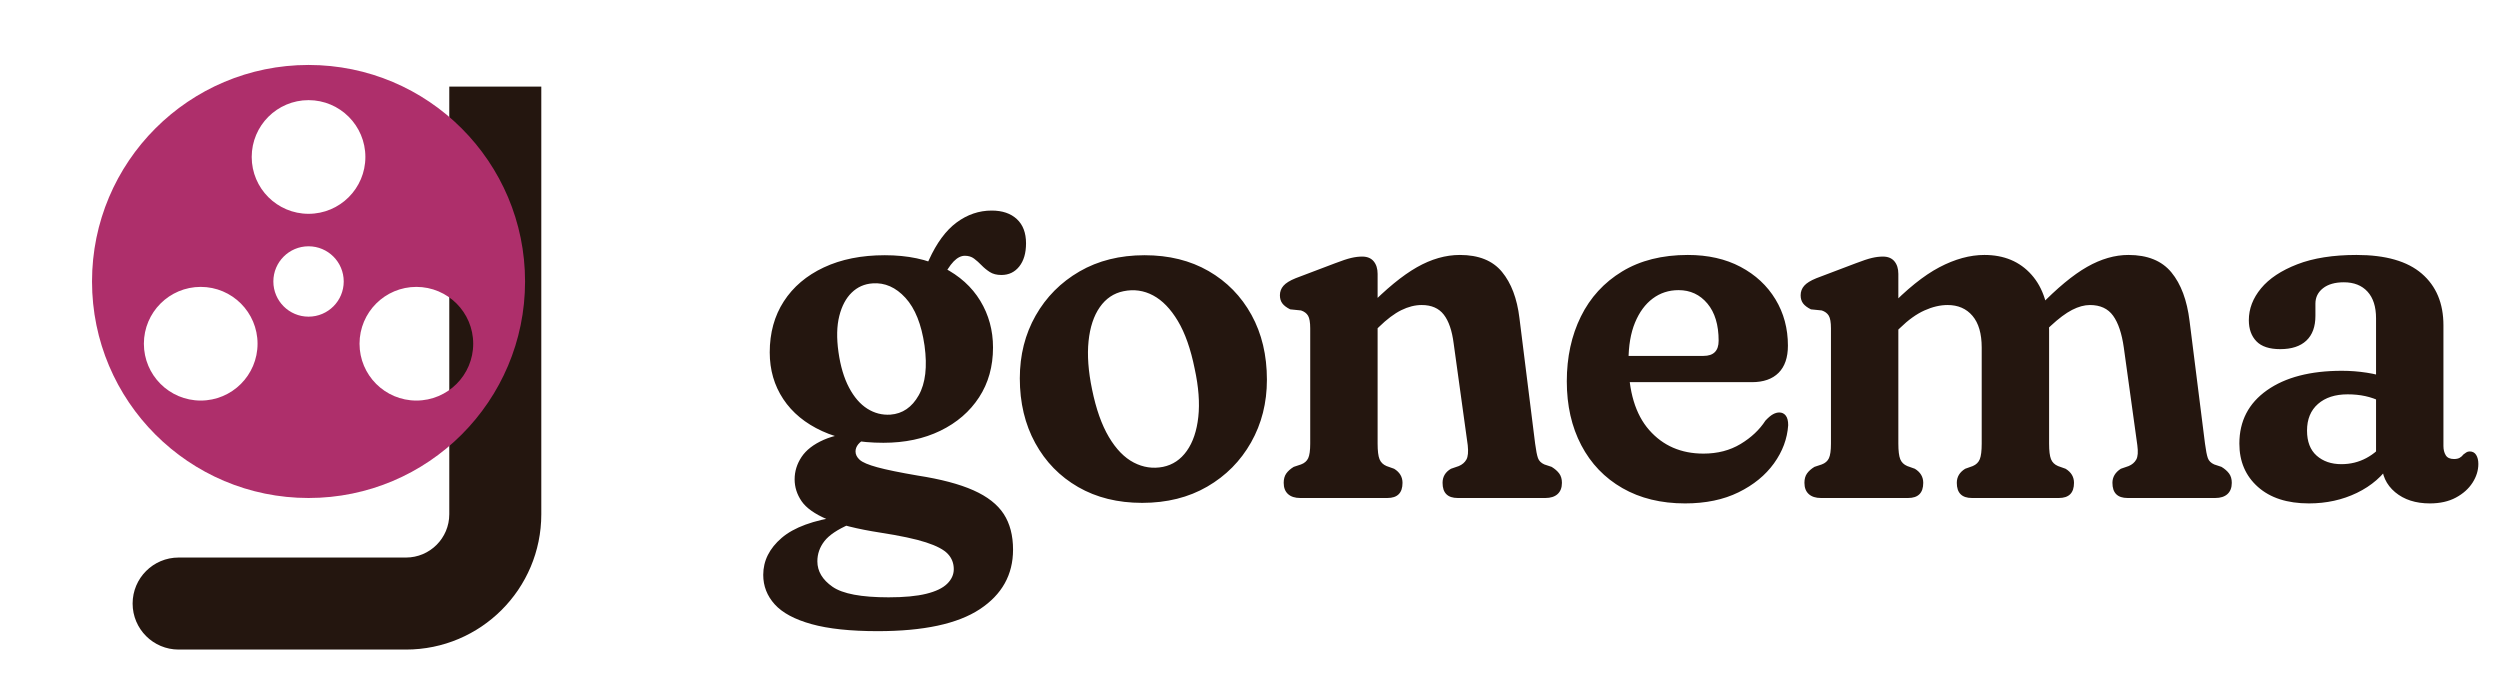
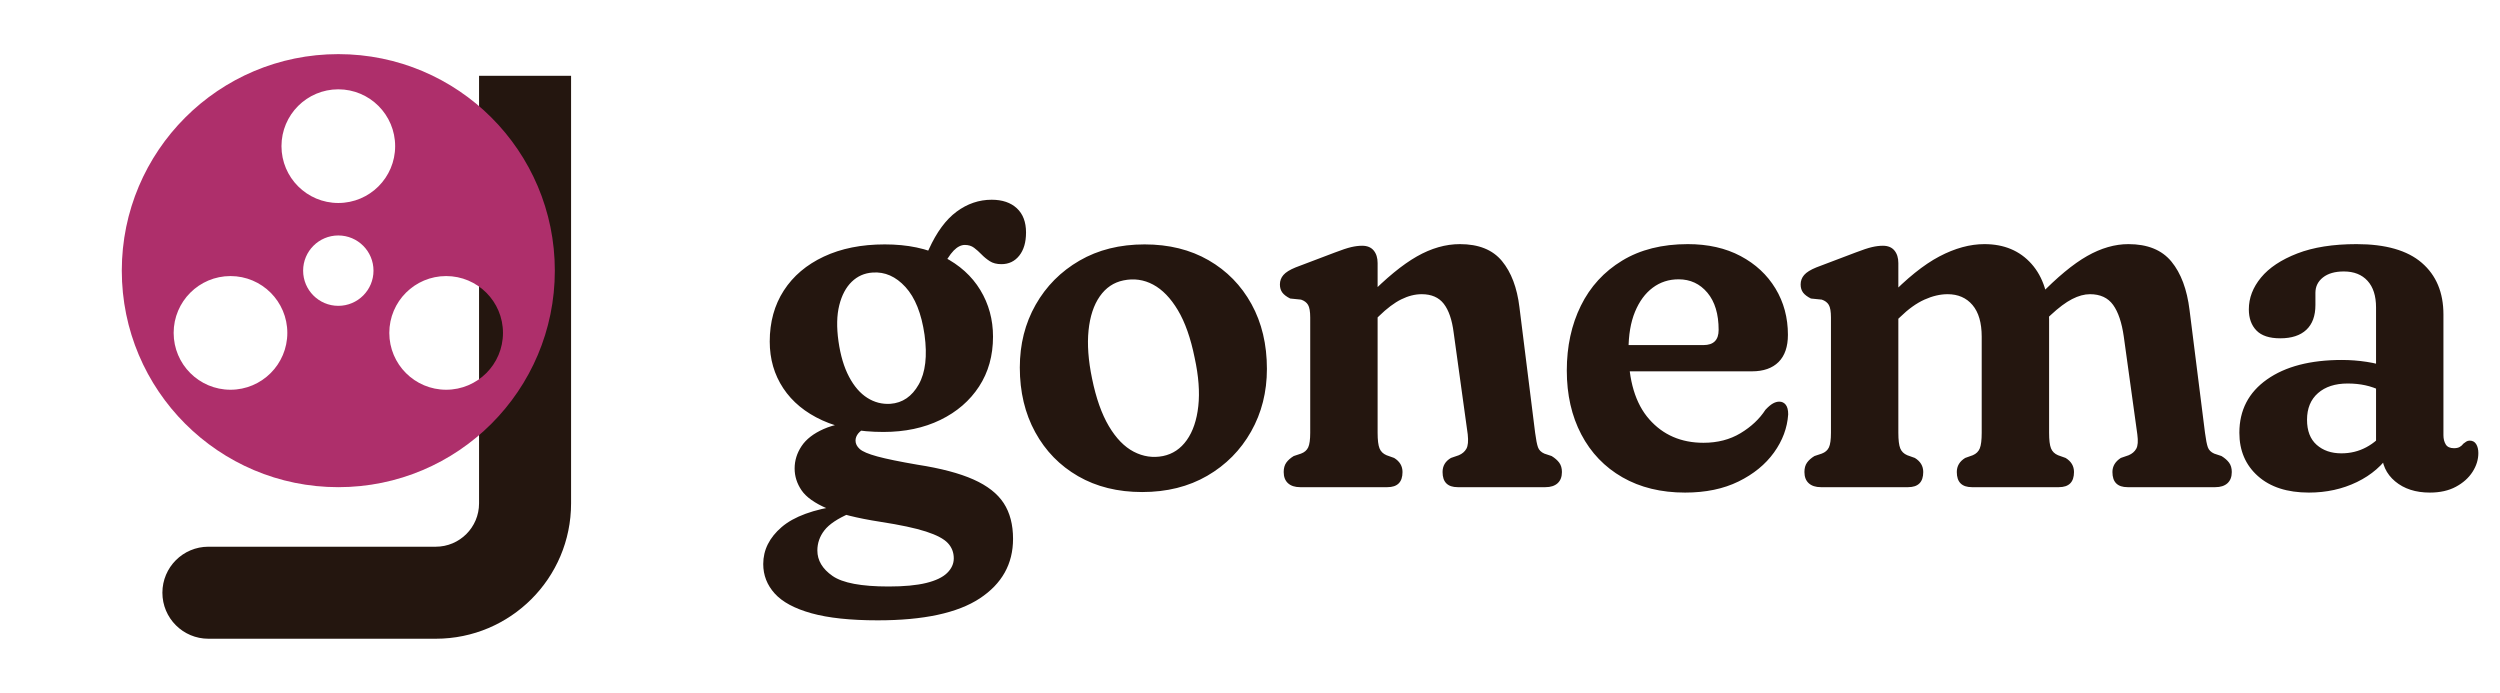
<svg xmlns="http://www.w3.org/2000/svg" viewBox="0 0 923.7 256" width="923.7" height="256" role="img" aria-labelledby="t">
  <g id="symbol">
-     <path fill="#24160F" d="M166 32 H200 V190 A50 50 0 0 1 150 240 H66 A17.0 17.0 0 0 1 66 206 H150 A16 16 0 0 0 166 190 Z" />
-     <path fill="#AE2F6B" fill-rule="evenodd" d="M34 104 A80 80 0 1 1 194 104 A80 80 0 1 1 34 104 Z M101 104 A13 13 0 1 0 127 104 A13 13 0 1 0 101 104 Z M93 58 A21 21 0 1 0 135 58 A21 21 0 1 0 93 58 Z M132.84 127 A21 21 0 1 0 174.84 127 A21 21 0 1 0 132.84 127 Z M53.16 127 A21 21 0 1 0 95.16 127 A21 21 0 1 0 53.16 127 Z" />
+     <path fill="#24160F" d="M177 28 H211 V186 A50 50 0 0 1 161 236 H77 A17.0 17.0 0 0 1 77 202 H161 A16 16 0 0 0 177 186 Z" />
+     <path fill="#AE2F6B" fill-rule="evenodd" d="M45 100 A80 80 0 1 1 205 100 A80 80 0 1 1 45 100 Z M112 100 A13 13 0 1 0 138 100 A13 13 0 1 0 112 100 Z M104 54 A21 21 0 1 0 146 54 A21 21 0 1 0 104 54 Z M143.84 123 A21 21 0 1 0 185.84 123 A21 21 0 1 0 143.84 123 Z M64.16 123 A21 21 0 1 0 106.16 123 A21 21 0 1 0 64.16 123 Z" />
  </g>
-   <g id="wordmark" transform="translate(280 184)">
+   <g id="wordmark" transform="translate(280 180)">
    <path fill="#24160F" d="M59 -8.3Q49.1 -10 44.15 -11.35Q39.2 -12.7 37.65 -14.1Q36.1 -15.5 36.1 -17.2Q36.1 -18.6 37.1 -19.85Q38.1 -21.1 40.4 -22.2L39.1 -24.3Q30 -24 24.35 -21.5Q18.7 -19 16.15 -15.15Q13.6 -11.3 13.6 -6.9Q13.6 -2.6 16.15 1.15Q18.7 4.9 25.55 7.85Q32.4 10.8 45.3 12.8Q56.3 14.5 62.15 16.4Q68 18.3 70.2 20.65Q72.4 23 72.4 26.3Q72.4 29.3 69.95 31.7Q67.5 34.1 62.2 35.4Q56.9 36.7 48.3 36.7Q33.2 36.7 27.6 32.8Q22 28.9 22 23.4Q22 19.3 24.6 15.95Q27.2 12.6 33.9 9.7L30.5 6.8Q15.6 8.9 8.8 14.75Q2 20.6 2 28.4Q2 34.6 6.25 39.3Q10.5 44 19.85 46.6Q29.2 49.2 44.3 49.2Q69.7 49.2 82 41.1Q94.3 33 94.3 19.1Q94.3 11.2 90.85 5.9Q87.4 0.6 79.65 -2.85Q71.9 -6.3 59 -8.3ZM60.2 -81.6 67.4 -79.7Q70.3 -85.3 72.35 -87.4Q74.4 -89.5 76.5 -89.5Q78.5 -89.5 79.9 -88.45Q81.3 -87.4 82.65 -86Q84 -84.6 85.7 -83.5Q87.4 -82.4 90 -82.4Q94.1 -82.4 96.6 -85.55Q99.1 -88.7 99.1 -94.1Q99.1 -99.9 95.7 -103.05Q92.3 -106.2 86.4 -106.2Q79.4 -106.2 73.45 -101.8Q67.5 -97.4 63.2 -87.9ZM86.9 -55.6Q86.9 -65.1 82.2 -72.85Q77.5 -80.6 68.55 -85.15Q59.6 -89.7 46.9 -89.7Q34 -89.7 24.4 -85.2Q14.8 -80.7 9.6 -72.65Q4.4 -64.6 4.4 -53.8Q4.4 -44.1 9.4 -36.55Q14.4 -29 23.8 -24.7Q33.2 -20.4 46.4 -20.4Q58.3 -20.4 67.45 -24.85Q76.6 -29.3 81.75 -37.2Q86.9 -45.1 86.9 -55.6ZM42.4 -79.3Q49.2 -79.8 54.55 -73.95Q59.9 -68.1 61.6 -56.3Q63.2 -44.6 59.45 -37.95Q55.7 -31.3 49 -30.8Q44.4 -30.5 40.45 -33Q36.5 -35.5 33.7 -40.8Q30.9 -46.1 29.8 -53.9Q28.7 -61.7 30.1 -67.25Q31.5 -72.8 34.7 -75.9Q37.9 -79 42.4 -79.3Z M142.9 -89.7Q156.4 -89.7 166.55 -83.85Q176.7 -78 182.4 -67.65Q188.1 -57.3 188.1 -43.7Q188.1 -30.9 182.25 -20.55Q176.4 -10.2 166.05 -4.2Q155.7 1.8 142 1.8Q128.5 1.8 118.35 -4.05Q108.2 -9.9 102.5 -20.3Q96.8 -30.7 96.8 -44.2Q96.8 -57.1 102.65 -67.4Q108.5 -77.7 118.85 -83.7Q129.2 -89.7 142.9 -89.7ZM149.7 -11.5Q155.1 -12.6 158.5 -17.4Q161.9 -22.2 162.75 -29.95Q163.6 -37.7 161.4 -47.8Q159.2 -58.7 155.2 -65.4Q151.2 -72.1 146.05 -74.85Q140.9 -77.6 135.1 -76.4Q129.7 -75.3 126.35 -70.5Q123 -65.7 122.2 -57.95Q121.4 -50.2 123.5 -40.1Q125.7 -29.3 129.7 -22.55Q133.7 -15.8 138.9 -13.1Q144.1 -10.4 149.7 -11.5Z M229 -82.8V-20.1Q229 -16.1 229.7 -14.35Q230.4 -12.6 232.3 -11.8L235.1 -10.8Q238.2 -8.9 238.2 -5.6Q238.2 0 232.6 0H200.4Q197.5 0 195.9 -1.45Q194.3 -2.9 194.3 -5.6Q194.3 -7.7 195.25 -9.05Q196.2 -10.4 198 -11.5L200.7 -12.4Q202.6 -13.1 203.35 -14.7Q204.1 -16.3 204.1 -20.1V-62.7Q204.1 -66 203.3 -67.35Q202.5 -68.7 200.7 -69.3L196.7 -69.7Q194.7 -70.7 193.8 -71.9Q192.9 -73.1 192.9 -74.9Q192.9 -76.9 194.2 -78.4Q195.5 -79.9 198.7 -81.2L213.2 -86.7Q217.1 -88.2 219.25 -88.7Q221.4 -89.2 223.3 -89.2Q226.1 -89.2 227.55 -87.45Q229 -85.7 229 -82.8ZM226.4 -60.2 221.3 -66.3 225.3 -70.3Q235.5 -80.7 243.5 -85.25Q251.5 -89.8 259.4 -89.8Q269.8 -89.8 274.95 -83.55Q280.1 -77.3 281.4 -66.5L287.2 -20.1Q287.7 -16.3 288.25 -14.75Q288.8 -13.2 290.6 -12.4L293.3 -11.5Q295.1 -10.4 296.1 -9.05Q297.1 -7.7 297.1 -5.6Q297.1 -2.9 295.5 -1.45Q293.9 0 291 0H258.6Q253 0 253 -5.6Q253 -9 256.1 -10.8L259 -11.8Q260.9 -12.6 261.8 -14.2Q262.7 -15.8 262.3 -19.5L257.1 -57.1Q256.2 -64.2 253.45 -67.75Q250.7 -71.3 245.3 -71.3Q241.6 -71.3 237.75 -69.4Q233.9 -67.5 229.5 -63.2Z M380.6 -56.3Q380.6 -49.7 377.15 -46.25Q373.7 -42.8 367.3 -42.8H315.6V-52.5H349.4Q355 -52.5 355 -58.1Q355 -66.9 350.85 -71.85Q346.7 -76.8 340.2 -76.8Q334.8 -76.8 330.65 -73.7Q326.5 -70.6 324.1 -64.8Q321.7 -59 321.7 -50.6Q321.7 -33.8 329.35 -25.1Q337 -16.4 349.4 -16.4Q357.2 -16.4 363.1 -19.95Q369 -23.5 372.3 -28.6Q373.9 -30.3 375.1 -30.95Q376.3 -31.6 377.4 -31.6Q378.9 -31.6 379.8 -30.45Q380.7 -29.3 380.7 -26.9Q380.2 -19.4 375.45 -12.8Q370.7 -6.2 362.35 -2.1Q354 2 342.6 2Q329.3 2 319.45 -3.65Q309.6 -9.3 304.25 -19.5Q298.9 -29.7 298.9 -43.1Q298.9 -56.5 304.1 -67.05Q309.3 -77.6 319.35 -83.7Q329.4 -89.8 343.6 -89.8Q354.8 -89.8 363.1 -85.4Q371.4 -81 376 -73.4Q380.6 -65.8 380.6 -56.3Z M421.4 -82.8V-20.1Q421.4 -16.1 422.1 -14.35Q422.8 -12.6 424.7 -11.8L427.5 -10.8Q430.6 -8.9 430.6 -5.6Q430.6 0 425 0H392.8Q389.9 0 388.3 -1.45Q386.7 -2.9 386.7 -5.6Q386.7 -7.7 387.65 -9.05Q388.6 -10.4 390.4 -11.5L393.1 -12.4Q395 -13.1 395.75 -14.7Q396.5 -16.3 396.5 -20.1V-62.7Q396.5 -66 395.7 -67.35Q394.9 -68.7 393.1 -69.3L389.1 -69.7Q387.1 -70.7 386.2 -71.9Q385.3 -73.1 385.3 -74.9Q385.3 -76.9 386.6 -78.4Q387.9 -79.9 391.1 -81.2L405.6 -86.7Q409.5 -88.2 411.65 -88.7Q413.8 -89.2 415.7 -89.2Q418.5 -89.2 419.95 -87.45Q421.4 -85.7 421.4 -82.8ZM418.8 -59.8 413.7 -65.9 417.6 -70Q427.9 -80.7 436.55 -85.25Q445.2 -89.8 453.2 -89.8Q464.1 -89.8 470.6 -82.5Q477.1 -75.2 477.1 -62V-20.1Q477.1 -16.1 477.8 -14.35Q478.5 -12.6 480.4 -11.8L483.2 -10.8Q486.3 -8.9 486.3 -5.6Q486.3 0 480.7 0H448.6Q443 0 443 -5.6Q443 -8.9 446.1 -10.8L448.9 -11.8Q450.8 -12.6 451.5 -14.35Q452.2 -16.1 452.2 -20.1V-55.6Q452.2 -63.3 448.8 -67.3Q445.4 -71.3 439.6 -71.3Q435.5 -71.3 431.05 -69.3Q426.6 -67.3 422 -62.8ZM474.5 -60.6 469.3 -66.7 473.4 -70.7Q483.4 -81 491.15 -85.4Q498.9 -89.8 506.4 -89.8Q517 -89.8 522.3 -83.35Q527.6 -76.9 529 -65.4L534.7 -20.1Q535.2 -16.3 535.75 -14.75Q536.3 -13.2 538.1 -12.4L540.8 -11.5Q542.6 -10.4 543.6 -9.05Q544.6 -7.7 544.6 -5.6Q544.6 -2.9 543 -1.45Q541.4 0 538.5 0H506.1Q500.5 0 500.5 -5.6Q500.5 -8.8 503.6 -10.8L506.5 -11.8Q508.4 -12.6 509.3 -14.2Q510.2 -15.8 509.7 -19.5L504.7 -55.6Q503.6 -63.4 500.75 -67.35Q497.9 -71.3 492.2 -71.3Q489.1 -71.3 485.6 -69.5Q482.1 -67.7 477.7 -63.6Z M600 -13V-15.7L597.9 -16.2V-66.4Q597.9 -72.8 594.75 -76.25Q591.6 -79.7 586 -79.7Q581.1 -79.7 578.3 -77.5Q575.5 -75.3 575.5 -71.8V-67.3Q575.5 -61.3 572.15 -58.15Q568.8 -55 562.5 -55Q556.5 -55 553.7 -57.9Q550.9 -60.8 550.9 -65.7Q550.9 -72 555.4 -77.45Q559.9 -82.9 568.8 -86.35Q577.7 -89.8 590.7 -89.8Q606.8 -89.8 614.8 -82.9Q622.8 -76 622.8 -63.8V-19.2Q622.8 -17.2 623.65 -15.8Q624.5 -14.4 626.7 -14.4Q628 -14.4 628.8 -14.85Q629.6 -15.3 630.2 -16.1Q630.7 -16.5 631.25 -16.85Q631.8 -17.2 632.5 -17.2Q634.1 -17.2 634.9 -15.9Q635.7 -14.6 635.7 -12.6Q635.7 -9 633.55 -5.65Q631.4 -2.3 627.4 -0.15Q623.4 2 617.8 2Q609.9 2 604.95 -2.15Q600 -6.3 600 -13ZM547.4 -20.1Q547.4 -32.6 557.6 -39.8Q567.8 -47 585.3 -47Q589.9 -47 594.45 -46.3Q599 -45.6 602.2 -44.3L599.8 -35.6Q596.9 -37 593.9 -37.65Q590.9 -38.3 587.4 -38.3Q580.5 -38.3 576.45 -34.75Q572.4 -31.2 572.4 -24.9Q572.4 -18.8 575.95 -15.65Q579.5 -12.5 585.1 -12.5Q590.1 -12.5 594.3 -14.75Q598.5 -17 601.2 -20.8L603.4 -12.8Q598.9 -5.8 590.85 -1.9Q582.8 2 573.1 2Q561.1 2 554.25 -4.1Q547.4 -10.2 547.4 -20.1Z" />
  </g>
</svg>
